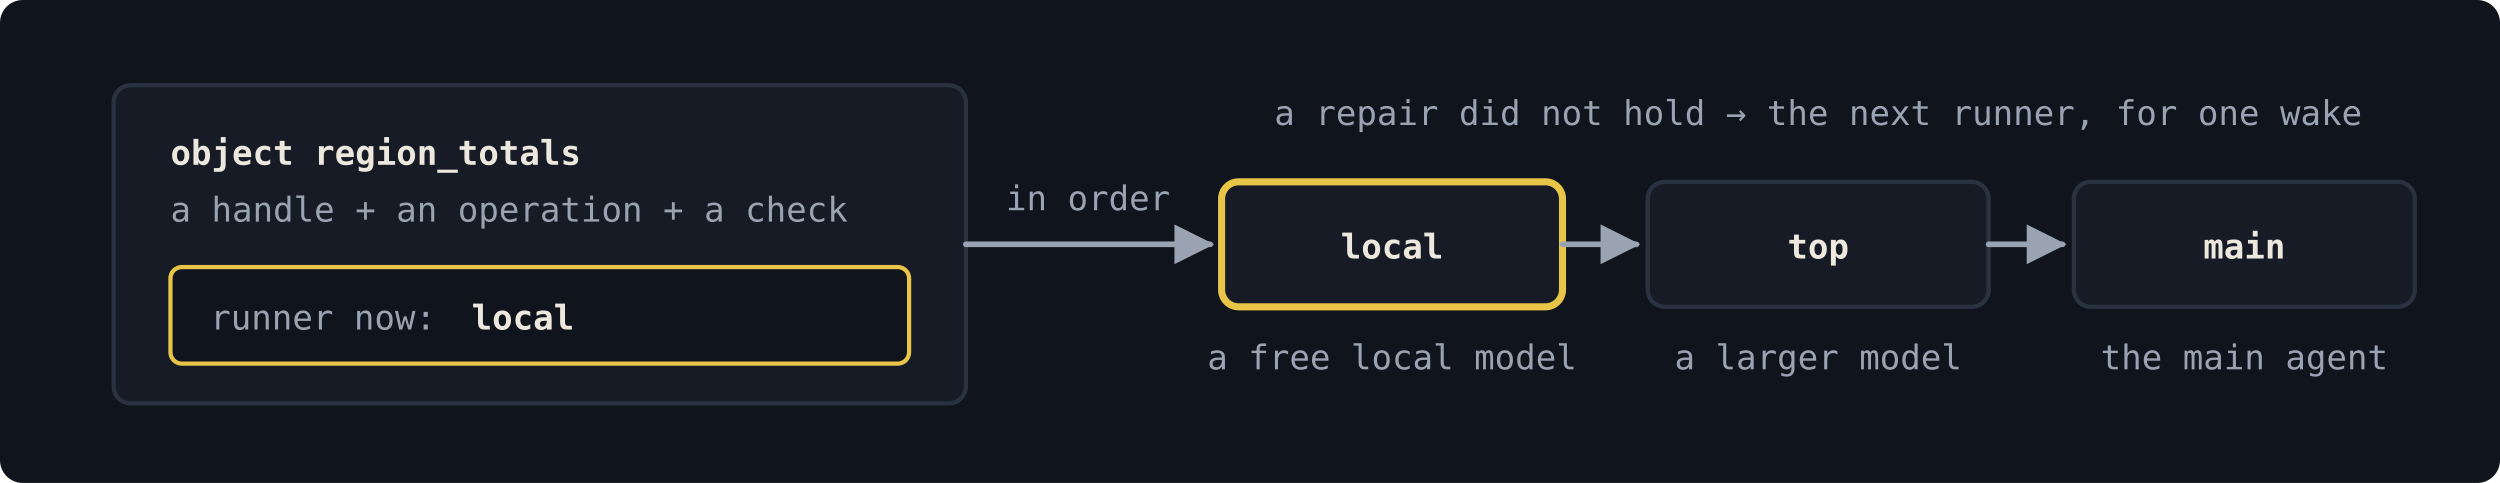
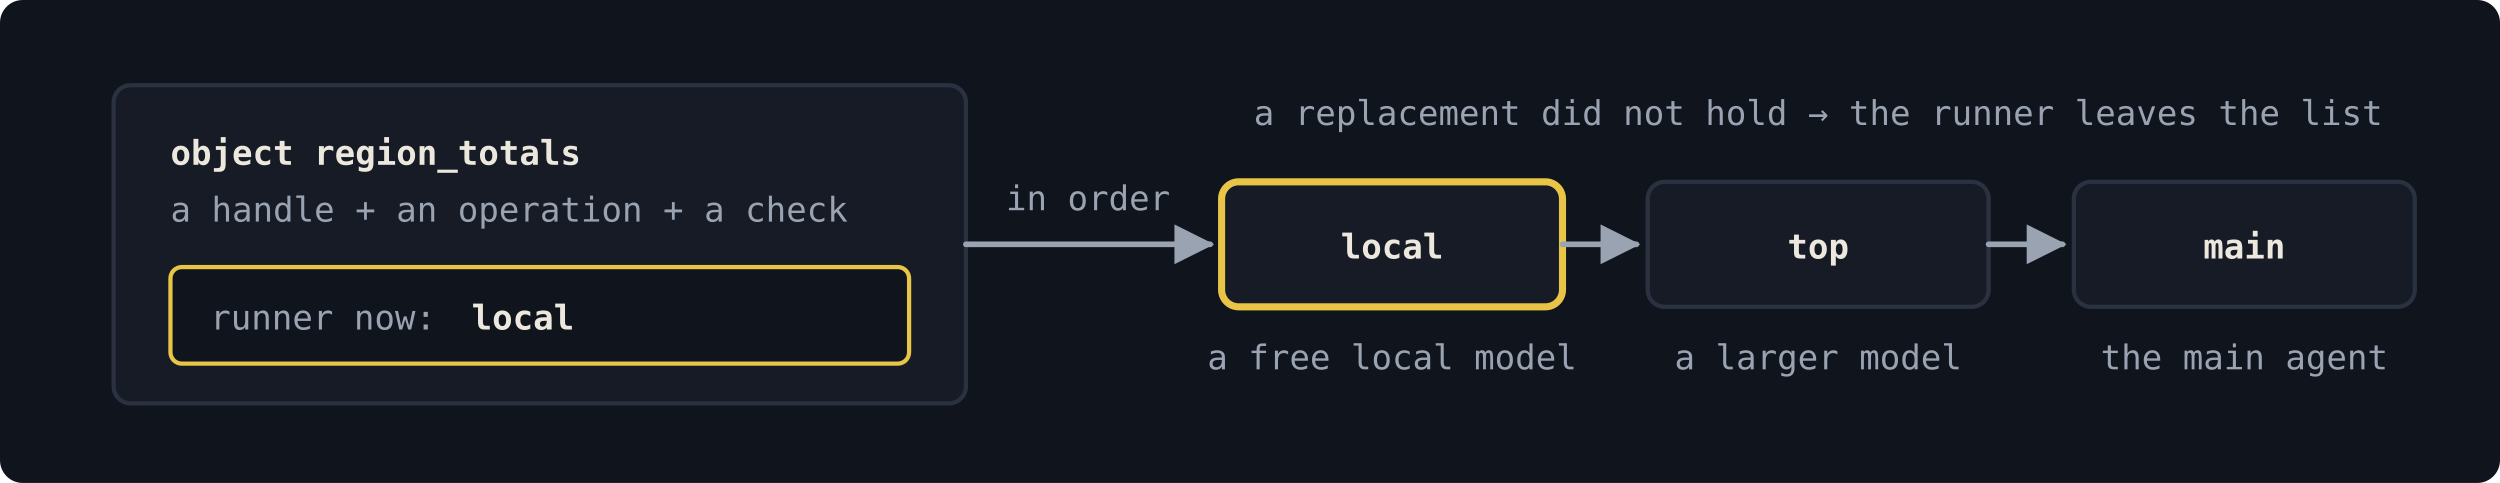
- <svg xmlns="http://www.w3.org/2000/svg" viewBox="0 0 880 170.0" width="880" role="img" aria-label="An object holds a slot for its runner. The runners are in order: a local model, then a larger model, then the main agent. A repair that does not hold binds the next runner for one wake.">
+ <svg xmlns="http://www.w3.org/2000/svg" viewBox="0 0 880 170.0" width="880" role="img" aria-label="An object holds a slot for its runner. The runners are in order: a local model, then a larger model, then the main agent. A runner whose replacement does not hold leaves the list, and the next runner gets the wake.">
  <style>
text { font-family: ui-monospace, SFMono-Regular, Menlo, Consolas, "DejaVu Sans Mono", monospace; font-size: 12px; fill: #ece8dd; }
text.m { fill: #9aa3b2; } text.s { font-family: Georgia, "Times New Roman", serif; font-style: italic; font-size: 14.5px; } text.h { font-weight: 600; }
.ax { stroke: #2a3140; stroke-width: 1; fill: none; } .ln { fill: none; stroke-width: 2; stroke-linejoin: round; stroke-linecap: round; }
.sb { stroke: #2B9FC6; } .sr { stroke: #C8763E; } .sg { stroke: #E8C547; } .sm { stroke: #9aa3b2; } .si { stroke: #ece8dd; } .sx { stroke: #F0685A; }
.fb { fill: #2B9FC6; } .fr { fill: #C8763E; } .fg { fill: #E8C547; } .fx, text.fx { fill: #F0685A; } .fbg, text.fbg { fill: #10141c; } .fp { fill: #161b25; } .fn { fill: none; } .fm { fill: #9aa3b2; }
.box { fill: #161b25; stroke: #2a3140; stroke-width: 1.5; } .dash { stroke-dasharray: 5 5; }
text.halo { paint-order: stroke; stroke: #10141c; stroke-width: 4px; stroke-linejoin: round; }
.chip.on rect { stroke: #E8C547; stroke-width: 2.5; }
</style>
  <rect x="0" y="0" width="880" height="170.0" rx="8" fill="#10141c" />
  <defs>
    <marker id="ai" viewBox="0 0 10 10" refX="9" refY="5" markerWidth="7" markerHeight="7" orient="auto">
      <path d="M0 0L10 5L0 10z" class="fm" />
    </marker>
  </defs>
  <rect x="40" y="30" width="300" height="112" rx="6" class="box" />
  <text x="60" y="58" class="h">object region_totals</text>
  <text x="60" y="78" class="m">a handle + an operation + a check</text>
  <rect x="60" y="94" width="260" height="34" rx="4" class="fbg sg" stroke-width="1.5" />
  <text x="74" y="116" class="m">runner now:</text>
  <text id="slot" x="166" y="116" class="h">local</text>
  <path d="M340 86H426" class="ln sm" marker-end="url(#ai)" />
  <text x="383" y="74" text-anchor="middle" class="m">in order</text>
  <g class="chip on" id="c0">
    <rect x="430" y="64" width="120" height="44" rx="6" class="box" />
    <text x="490" y="91" text-anchor="middle" class="h">local</text>
  </g>
  <g class="chip" id="c1">
    <rect x="580" y="64" width="120" height="44" rx="6" class="box" />
    <text x="640" y="91" text-anchor="middle" class="h">top</text>
  </g>
  <g class="chip" id="c2">
    <rect x="730" y="64" width="120" height="44" rx="6" class="box" />
    <text x="790" y="91" text-anchor="middle" class="h">main</text>
  </g>
  <path d="M550 86H576" class="ln sm" marker-end="url(#ai)" />
  <path d="M700 86H726" class="ln sm" marker-end="url(#ai)" />
-   <text x="640" y="44" text-anchor="middle" class="m">a repair did not hold → the next runner, for one wake</text>
+   <text x="640" y="44" text-anchor="middle" class="m">a replacement did not hold → the runner leaves the list</text>
  <text x="490" y="130" text-anchor="middle" class="m">a free local model</text>
  <text x="640" y="130" text-anchor="middle" class="m">a larger model</text>
  <text x="790" y="130" text-anchor="middle" class="m">the main agent</text>
</svg>
